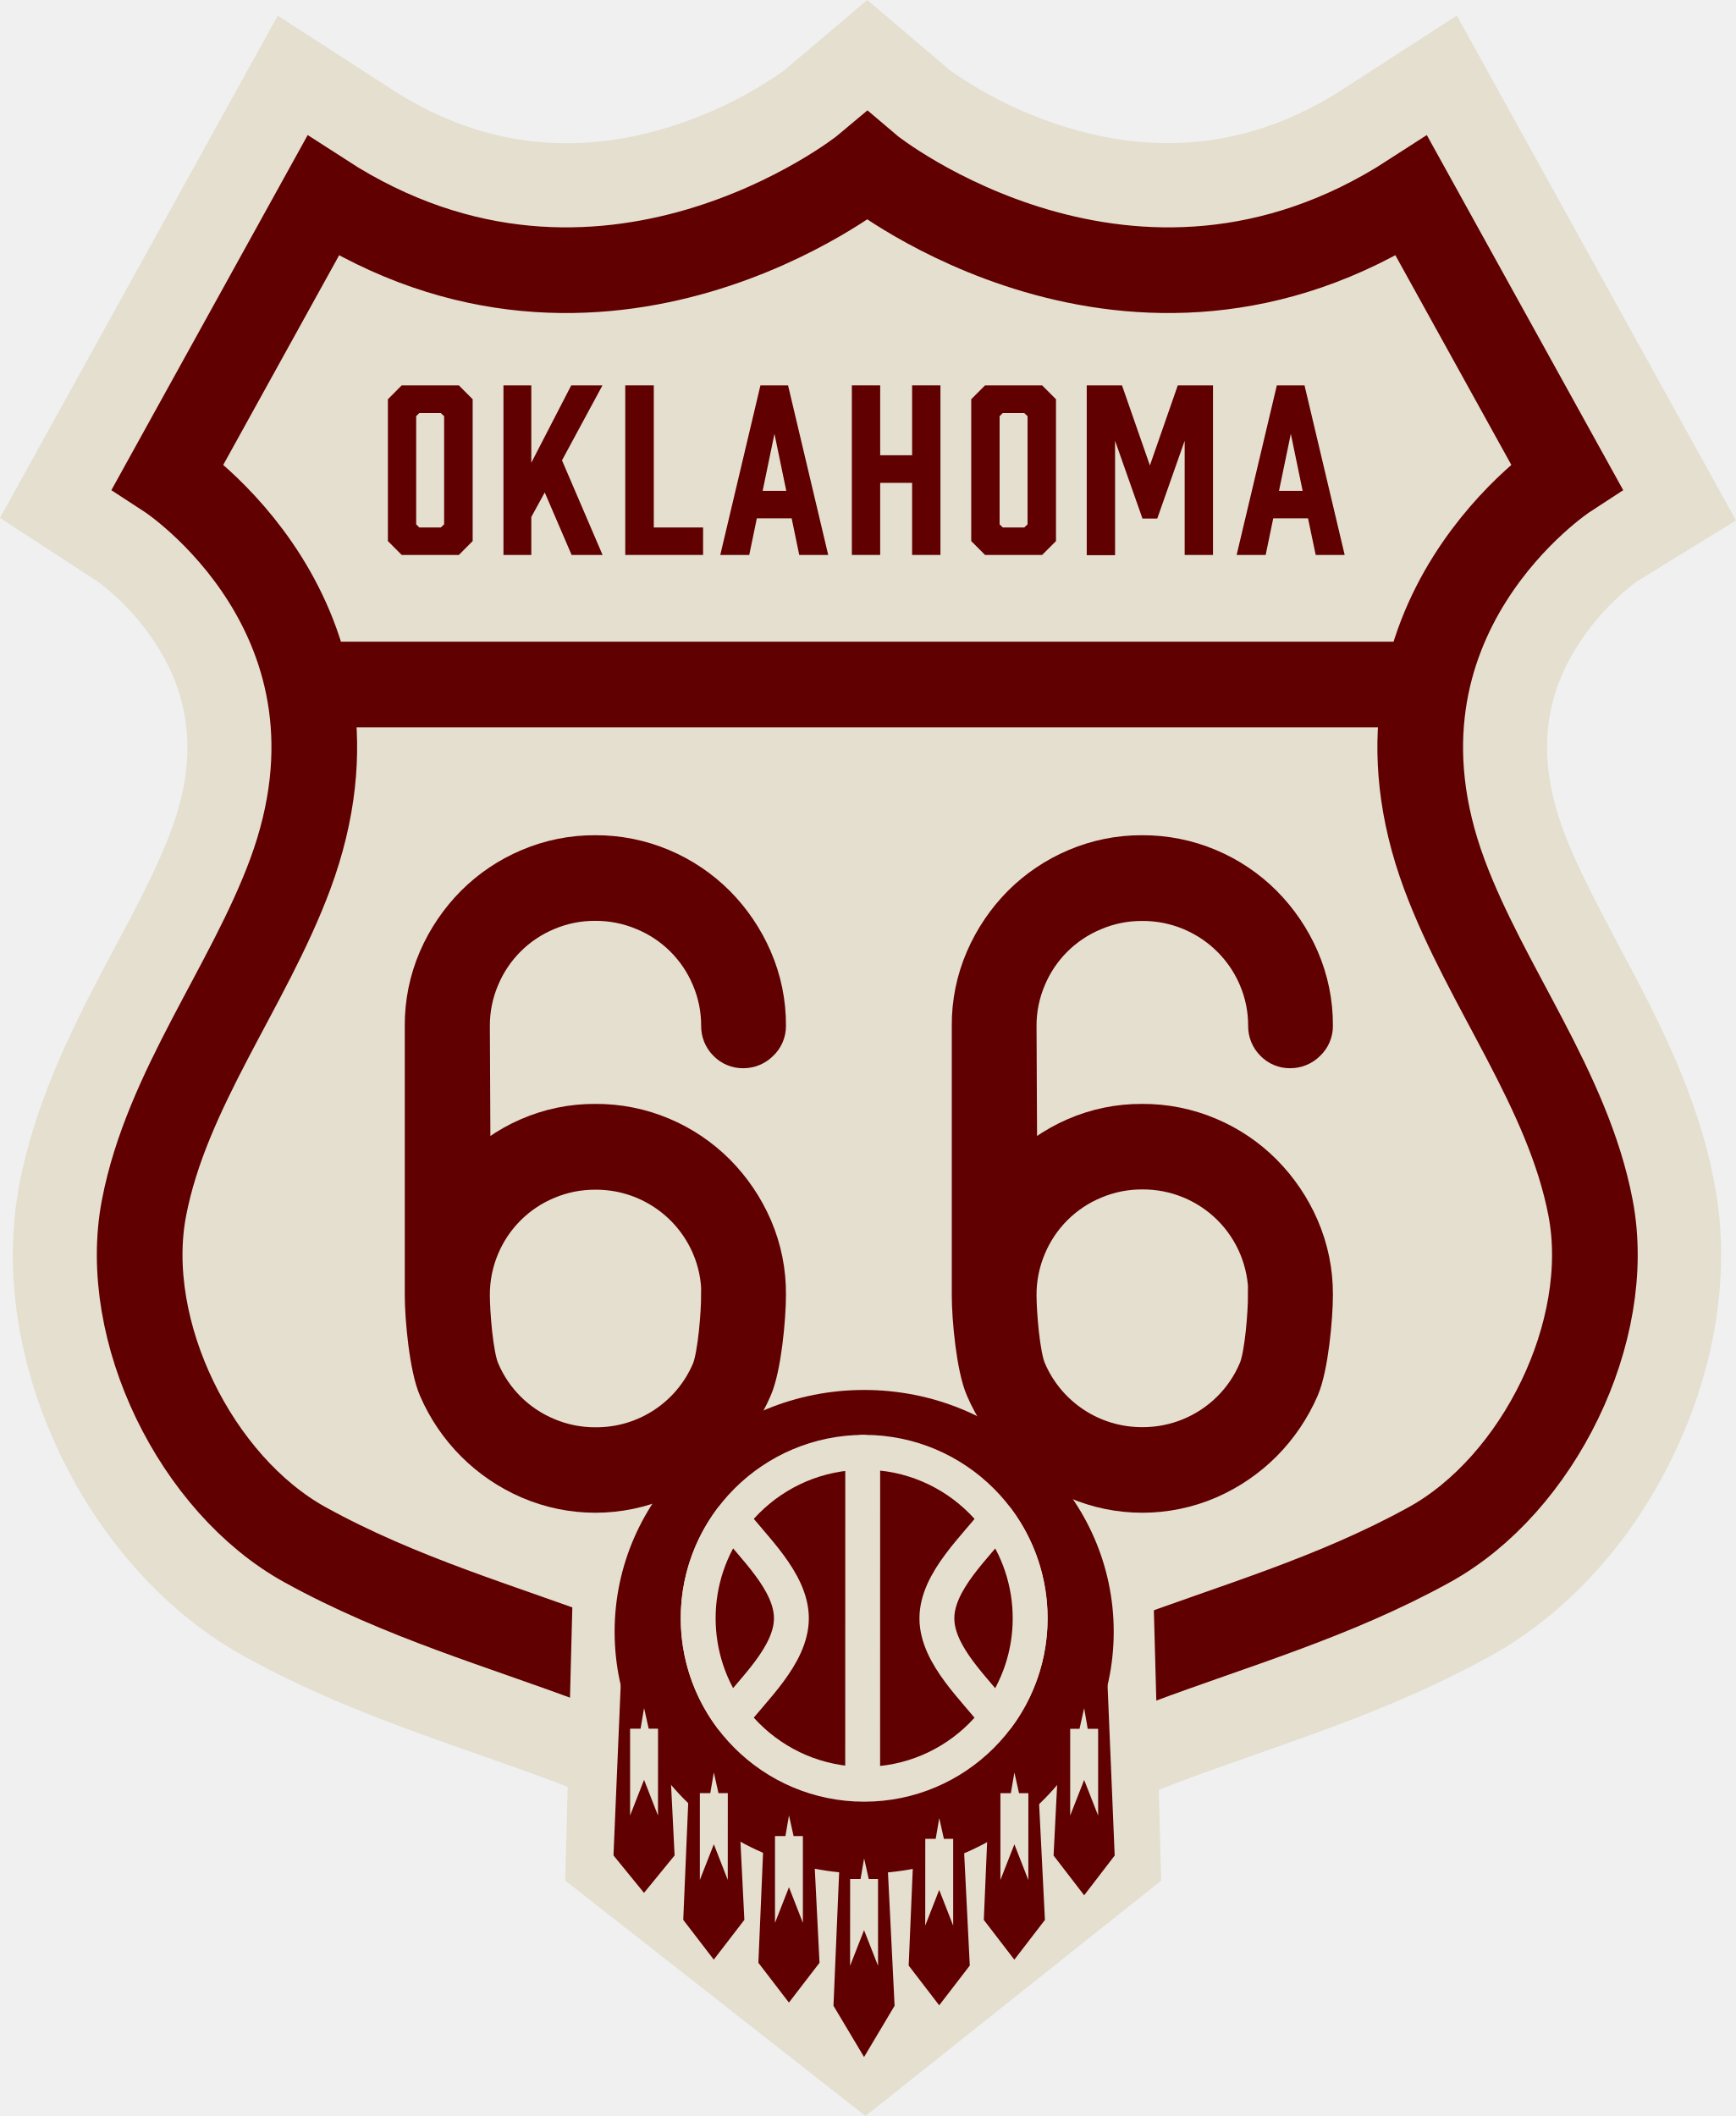
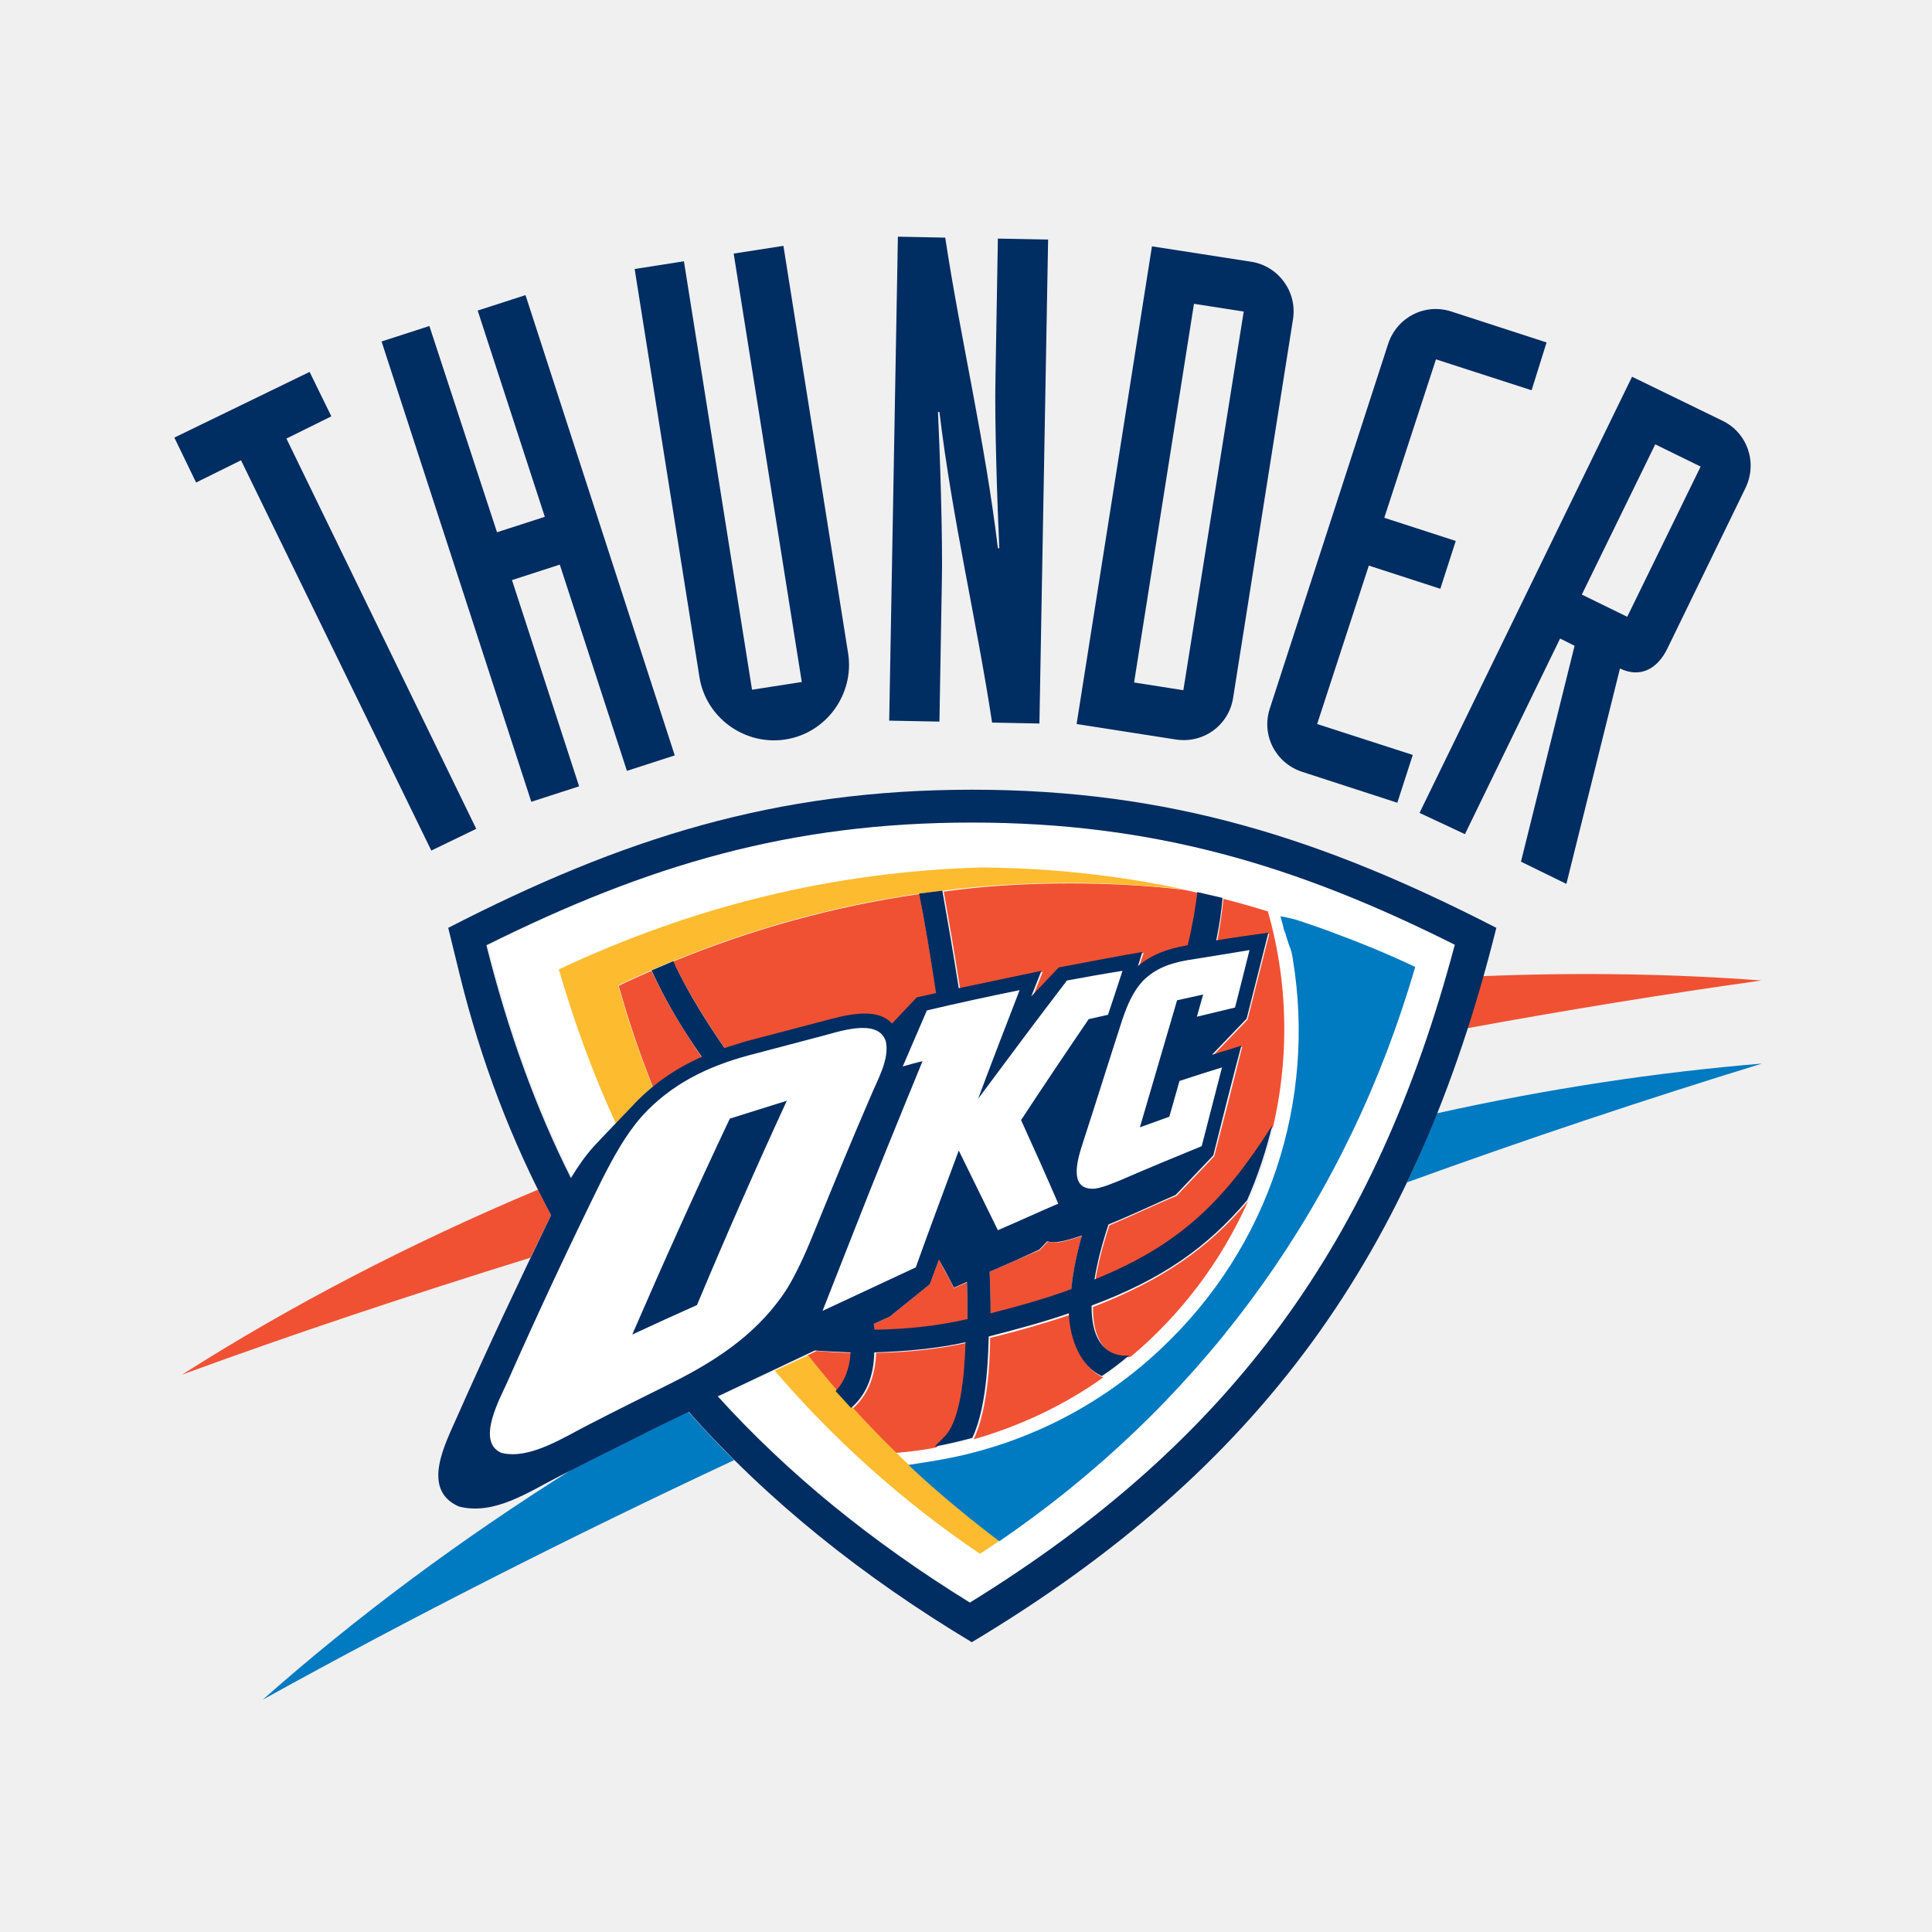
- <svg xmlns="http://www.w3.org/2000/svg" id="Layer_1" width="322.98" height="393.694" data-name="Layer 1">
-   <defs id="defs4">
-     <style id="style2">.cls-4{fill:#e4dfcf}.cls-7{stroke:#610000;stroke-miterlimit:10}.cls-10,.cls-7,.cls-8{fill:#610000}.cls-7{stroke-width:6.74px}.cls-10{stroke:#e4dfcf;stroke-linecap:round;stroke-linejoin:round;stroke-width:6.49px}</style>
-   </defs>
-   <path id="path174" d="M301.3 176.16c-4-7.6-7.87-14.78-10.43-21.65-4.57-12.3-4-23.12 1.84-33.08a45.9 45.9 0 0 1 11.73-13.18l18.54-11.42-51.94-93.94-21.24 13.74c-15.18 9.82-31.66 12.42-49 7.74a77 77 0 0 1-24-11.24L161.36 0l-15.58 13.19A76.2 76.2 0 0 1 123.29 24c-17.84 5.21-34.78 2.74-50.37-7.35L51.68 2.91 0 96.36l18.4 12a45.8 45.8 0 0 1 10.9 11.93c6.46 10.28 7.29 21.48 2.54 34.25-2.56 6.87-6.38 14.05-10.43 21.65-6.84 12.86-14.6 27.44-17.8 44.15-3.06 16-.33 33.86 7.67 50.43 7.86 16.28 19.95 29.53 34 37.32 14.92 8.25 29.61 13.39 43.8 18.37 21.33 7.47 39.74 13.93 54.19 29.52l7 7.55h22.06l7-7.55c14.45-15.59 32.87-22.05 54.19-29.52 14.2-5 28.88-10.12 43.81-18.37 14.09-7.79 26.18-21 34-37.32 8-16.57 10.72-34.47 7.67-50.43-3.09-16.74-10.85-31.34-17.7-44.18" class="cls-4" style="fill:#e4dfcf" />
-   <path id="path176" d="M160.63 339.9c-29.18-31.48-68.08-32.72-103.89-52.5-20.24-11.18-34.34-39.74-29.95-62.65 4.21-22 19.42-41.16 27.17-62 17.78-47.82-22.68-74.18-22.68-74.18l28.81-52.11c52.11 33.72 100.54-4.9 100.54-4.9l.73-.61.72.61s48.43 38.62 100.54 4.9l28.82 52.11s-40.47 26.36-22.69 74.18c7.76 20.86 23 40 27.18 62 4.38 22.91-9.72 51.47-30 62.65-35.81 19.78-74.72 21-103.9 52.5z" style="fill:#e4dfcf;stroke:#610000;stroke-width:15.94px;stroke-miterlimit:10" />
-   <path id="line178" d="M57.29 127.36h208.13" style="fill:none;stroke:#610000;stroke-width:15.94px;stroke-miterlimit:10" />
-   <path id="path180" d="M142.86 240.91c0 4.37-.86 13.53-2.57 17.43a32.8 32.8 0 0 1-17.09 17.17 31.3 31.3 0 0 1-24.86 0 32.85 32.85 0 0 1-17.1-17.14c-1.7-3.89-2.56-13-2.56-17.4v-50.11a31 31 0 0 1 2.56-12.54 33.3 33.3 0 0 1 6.92-10.2 31.9 31.9 0 0 1 10.18-6.85 31.1 31.1 0 0 1 12.35-2.5 31.5 31.5 0 0 1 12.51 2.5 32.1 32.1 0 0 1 10.18 6.85 33.3 33.3 0 0 1 6.91 10.2 30.9 30.9 0 0 1 2.57 12.54 4.28 4.28 0 0 1-1.38 3.2 4.5 4.5 0 0 1-3.22 1.32 4.26 4.26 0 0 1-3.14-1.32 4.4 4.4 0 0 1-1.3-3.2 22.4 22.4 0 0 0-1.8-8.88 22.72 22.72 0 0 0-12.27-12.22 22.8 22.8 0 0 0-9.06-1.8 22.45 22.45 0 0 0-8.91 1.8A22.72 22.72 0 0 0 89.56 182a22.4 22.4 0 0 0-1.79 8.88l.13 27.69a31.6 31.6 0 0 1 10.25-7.2 30.8 30.8 0 0 1 12.59-2.61 31.4 31.4 0 0 1 12.51 2.5 32 32 0 0 1 10.18 6.87 33.3 33.3 0 0 1 6.91 10.23 31 31 0 0 1 2.52 12.55zm-9 .07a22.7 22.7 0 0 0-1.8-9 23 23 0 0 0-21.33-14 22.6 22.6 0 0 0-8.91 1.79A22.78 22.78 0 0 0 89.56 232a22.7 22.7 0 0 0-1.79 9c0 3.12.59 11.1 1.79 13.9a22.78 22.78 0 0 0 12.27 12.23 22.6 22.6 0 0 0 8.91 1.79 22.89 22.89 0 0 0 21.33-14c1.15-2.84 1.75-10.82 1.75-13.92z" class="cls-7" style="fill:#610000;stroke:#610000;stroke-width:6.74px;stroke-miterlimit:10" />
-   <path id="path182" d="M244.62 240.91c0 4.37-.86 13.53-2.56 17.43a33.4 33.4 0 0 1-6.92 10.23 33 33 0 0 1-10.18 6.94 31.3 31.3 0 0 1-24.86 0 32.78 32.78 0 0 1-17.09-17.14c-1.71-3.89-2.56-13-2.56-17.4v-50.11a30.9 30.9 0 0 1 2.56-12.54 33.3 33.3 0 0 1 6.91-10.2 32 32 0 0 1 10.18-6.85 31.1 31.1 0 0 1 12.36-2.5 31.5 31.5 0 0 1 12.5 2.5 31.9 31.9 0 0 1 10.18 6.85 33.3 33.3 0 0 1 6.92 10.2 31 31 0 0 1 2.56 12.54 4.28 4.28 0 0 1-1.38 3.2 4.5 4.5 0 0 1-3.21 1.32 4.25 4.25 0 0 1-3.14-1.32 4.4 4.4 0 0 1-1.3-3.2 22.4 22.4 0 0 0-1.8-8.88 23 23 0 0 0-21.33-14 22.45 22.45 0 0 0-8.91 1.8A22.72 22.72 0 0 0 191.28 182a22.4 22.4 0 0 0-1.8 8.88l.13 27.69a31.6 31.6 0 0 1 10.26-7.2 30.8 30.8 0 0 1 12.59-2.61 31.3 31.3 0 0 1 12.5 2.5 31.8 31.8 0 0 1 10.18 6.87 33.3 33.3 0 0 1 6.92 10.23 31.1 31.1 0 0 1 2.56 12.55zm-9 .07a22.92 22.92 0 0 0-6.73-16.35 23 23 0 0 0-16.4-6.7 22.6 22.6 0 0 0-8.91 1.79 22.78 22.78 0 0 0-12.3 12.28 22.7 22.7 0 0 0-1.8 9c0 3.12.6 11.1 1.8 13.9a23 23 0 0 0 21.18 14 23 23 0 0 0 16.4-6.7 22.8 22.8 0 0 0 4.93-7.32c1.2-2.8 1.77-10.78 1.77-13.88z" class="cls-7" style="fill:#610000;stroke:#610000;stroke-width:6.74px;stroke-miterlimit:10" />
-   <path id="path184" d="M87.94 74.28v26.39l-2.57 2.58H74.74l-2.57-2.58V74.28l2.57-2.58h10.63zm-5.93 2.57h-4l-.58.58v20.13l.58.58h4l.62-.58V77.43z" class="cls-8" style="fill:#610000" />
-   <path id="path186" d="m104.56 85.65 7.55 17.6h-5.76l-5-11.63-2.5 4.57v7.06h-5.18V71.7h5.18v14.4l7.43-14.4h5.81z" class="cls-8" style="fill:#610000" />
-   <path id="path188" d="M130.81 103.25h-14.48V71.7h5.31v26.44h9.17z" class="cls-8" style="fill:#610000" />
-   <path id="path190" d="M147.29 96.44h-6.48l-1.41 6.81h-5.39l7.47-31.55h5.14l7.47 31.55h-5.39zm-1-5.11-2.2-10.62-2.2 10.62z" class="cls-8" style="fill:#610000" />
-   <path id="path192" d="M163.76 71.7v13h5.94v-13h5.27v31.55h-5.27V89.84h-5.94v13.41h-5.27V71.7z" class="cls-8" style="fill:#610000" />
-   <path id="path194" d="M196.47 74.28v26.39l-2.58 2.58h-10.62l-2.57-2.58V74.28l2.57-2.58h10.62zm-5.91 2.57h-4l-.58.58v20.13l.58.58h4l.62-.58V77.43z" class="cls-8" style="fill:#610000" />
-   <path id="path196" d="M215.31 96.48h-2.75L207.46 82v21.3h-5.27V71.7h6.56l5.19 14.9 5.19-14.9h6.55v31.55h-5.27V82z" class="cls-8" style="fill:#610000" />
-   <path id="path198" d="M243.36 96.44h-6.47l-1.41 6.81h-5.4l7.48-31.55h5.15l7.47 31.55h-5.39zm-1-5.11-2.2-10.62-2.2 10.62z" class="cls-8" style="fill:#610000" />
-   <path id="polyline200" d="m446.13 457.73-1.68 64.76 55.01 43.14 54.18-43.12-1.65-60.65" style="fill:#e4dfcf;stroke:#e4dfcf;stroke-width:1.67px;stroke-miterlimit:10" transform="translate(-338.44 -173)" />
-   <ellipse id="ellipse202" cx="160.78" cy="303.59" class="cls-8" rx="46.43" ry="44.98" style="fill:#610000" />
-   <path id="polygon204" d="m463.95 518.21-1.34-26.77-8.68-5-1.35 31.77 5.68 6.97z" class="cls-8" style="fill:#610000" transform="translate(-338.44 -173)" />
-   <path id="polygon206" d="M457.62 494.63h-1.95v16.16l2.6-6.64 2.59 6.64.01-16.16h-1.74l-.86-3.84z" class="cls-4" style="fill:#e4dfcf" transform="translate(-338.44 -173)" />
-   <path id="polygon208" d="m476.93 530.2-1.34-26.78-8.68-4.99-1.35 31.77 5.68 7.4z" class="cls-8" style="fill:#610000" transform="translate(-338.44 -173)" />
-   <path id="polygon210" d="M470.59 506.62h-1.94v16.15l2.6-6.64 2.59 6.64.01-16.15h-1.74l-.86-3.85z" class="cls-4" style="fill:#e4dfcf" transform="translate(-338.44 -173)" />
-   <path id="polygon212" d="m490.91 538.19-1.34-26.77-8.68-5-1.35 31.77 5.68 7.4z" class="cls-8" style="fill:#610000" transform="translate(-338.44 -173)" />
-   <path id="polygon214" d="M484.57 514.61h-1.94v16.15l2.6-6.63 2.59 6.63v-16.15h-1.73l-.86-3.84z" class="cls-4" style="fill:#e4dfcf" transform="translate(-338.44 -173)" />
-   <path id="polygon216" d="m504.88 546.18-1.33-26.77-8.69-5-1.35 31.77 5.69 9.54z" class="cls-8" style="fill:#610000" transform="translate(-338.44 -173)" />
-   <path id="polygon218" d="M498.55 522.6h-1.94l-.01 16.15 2.6-6.63 2.6 6.63V522.6h-1.73l-.86-3.84z" class="cls-4" style="fill:#e4dfcf" transform="translate(-338.44 -173)" />
-   <path id="polygon220" d="m518.87 538.7-1.34-26.78-8.68-4.99-1.35 31.77 5.68 7.4z" class="cls-8" style="fill:#610000" transform="translate(-338.44 -173)" />
-   <path id="polygon222" d="M512.53 515.12h-1.94l-.01 16.15 2.6-6.64 2.6 6.64v-16.15h-1.73l-.86-3.85z" class="cls-4" style="fill:#e4dfcf" transform="translate(-338.44 -173)" />
-   <path id="polygon224" d="m532.85 530.21-1.34-26.77-8.68-5-1.35 31.77 5.68 7.4z" class="cls-8" style="fill:#610000" transform="translate(-338.44 -173)" />
-   <path id="polygon226" d="M526.51 506.63h-1.94v16.15l2.6-6.63 2.59 6.63.01-16.15h-1.74l-.86-3.84z" class="cls-4" style="fill:#e4dfcf" transform="translate(-338.44 -173)" />
-   <path id="polygon228" d="m534.46 518.23 1.35-26.78 8.69-4.99 1.33 31.77-5.68 7.4z" class="cls-8" style="fill:#610000" transform="translate(-338.44 -173)" />
-   <path id="polygon230" d="M540.81 494.65h1.94v16.15l-2.6-6.63-2.6 6.63v-16.15h1.74l.86-3.84z" class="cls-4" style="fill:#e4dfcf" transform="translate(-338.44 -173)" />
-   <circle id="circle232" cx="160.78" cy="301.09" r="30.88" class="cls-10" style="fill:#610000;stroke:#e4dfcf;stroke-width:6.49px;stroke-linecap:round;stroke-linejoin:round" />
-   <path id="path234" d="M129.9 301.09a30.75 30.75 0 0 0 6.17 18.5c3.88-5.16 11.17-11.56 11.17-18.5s-7.29-13.35-11.16-18.51a30.7 30.7 0 0 0-6.18 18.51" class="cls-10" style="fill:#610000;stroke:#e4dfcf;stroke-width:6.49px;stroke-linecap:round;stroke-linejoin:round" />
-   <path id="path236" d="M191.66 301.1a30.67 30.67 0 0 1-6.18 18.5c-3.88-5.16-11.17-11.57-11.17-18.5s7.3-13.35 11.18-18.51a30.75 30.75 0 0 1 6.17 18.51" class="cls-10" style="fill:#610000;stroke:#e4dfcf;stroke-width:6.49px;stroke-linecap:round;stroke-linejoin:round" />
-   <path id="line238" d="m160.51 270.21-.01 61.04" class="cls-10" style="fill:#610000;stroke:#e4dfcf;stroke-width:6.49px;stroke-linecap:round;stroke-linejoin:round" />
+ <svg xmlns="http://www.w3.org/2000/svg" version="1.1" id="Layer_1" x="0px" y="0px" viewBox="0 0 400 400" style="enable-background:new 0 0 400 400;" xml:space="preserve">
+   <style type="text/css">
+ 	.st0{fill:#002D62;}
+ 	.st1{fill:#007AC1;}
+ 	.st2{fill:#F05133;}
+ 	.st3{fill:#FFFFFF;}
+ 	.st4{fill:#FDBB30;}
+ </style>
+   <path class="st0" d="M342.7,92l-15.2,31.1l9.4,4.6l15.2-31.1L342.7,92z M293.9,168.3l44-90.3l18.7,9.1c5.2,2.5,7.3,8.7,4.8,13.9  l-16.2,33.3c-2.1,4.3-5.7,6.1-9.8,4.1L324.3,183l-9.4-4.6l11.1-44.7l-3-1.5l-19.7,40.5L293.9,168.3z M320.2,70.9l-19.7-6.4  c-5.5-1.8-11.3,1.2-13.1,6.7l-24.5,75.5c-1.8,5.5,1.2,11.3,6.7,13.1l19.7,6.4l3.2-9.9l-19.8-6.4l10.7-32.8l14.8,4.8l3.2-9.9  l-14.8-4.8l10.7-32.8l19.8,6.4L320.2,70.9z M247.2,62.9l10.3,1.6L245,142.9l-10.2-1.6L247.2,62.9z M222.9,149.9l20.5,3.2  c5.7,0.9,11-2.9,11.9-8.6l12.4-78.4c0.9-5.7-3-11-8.6-11.9L238.5,51L222.9,149.9z M184.1,149.2l10.4,0.2l0.5-29  c0.2-8.8-0.4-26.7-0.8-35.1h0.3c2.7,22.4,7.7,43.2,10.9,64.3l9.8,0.2L217,49.6l-10.4-0.2l-0.5,29c-0.2,8.8,0.4,26.7,0.8,35.1h-0.3  c-2.7-22.4-7.7-43.2-10.9-64.3l-9.8-0.2L184.1,149.2z M162.2,50.9l-10.3,1.6l14.1,88.7l-10.3,1.6l-14.1-88.7l-10.2,1.6l13.4,84.4  c1.3,8.5,9.4,14.3,17.8,13c8.5-1.3,14.3-9.4,13-17.8L162.2,50.9z M110,166l9.9-3.2L106,120.1l9.9-3.2l13.9,42.7l9.9-3.2l-30.9-95.3  l-9.9,3.2l13.9,42.7l-9.9,3.2l-14-42.7L79,70.7L110,166z M89.3,176.1l9.3-4.5L59.3,90.8l9.3-4.6L64.1,77l-28,13.6l4.5,9.3l9.3-4.6  L89.3,176.1z" />
+   <path class="st1" d="M297.5,230.5c23-5.1,45.5-8.5,67.3-10.3c-24.1,7.4-48.7,15.6-73.5,24.6C293.5,240.2,295.5,235.4,297.5,230.5   M54.4,351.9c19.2-17,40.9-33.2,64.7-48.1c4.5-2.3,8.9-4.5,13.4-6.7c1.8-0.9,5.5-2.7,10-4.8c3.1,3.4,6.2,6.8,9.5,10  C118,318.2,85.3,334.8,54.4,351.9" />
+   <path class="st2" d="M307,202.1c19.9-0.8,39.2-0.5,57.7,0.9c-20,2.8-40.3,6.1-61,9.9C304.9,209.4,306,205.8,307,202.1 M37.7,284.6  c22.3-14.2,47-27.1,73.7-38.3c0.9,1.8,1.8,3.6,2.7,5.3c-1.4,2.9-2.9,5.9-4.3,8.8C85,268.1,60.9,276.1,37.7,284.6" />
+   <path class="st3" d="M180.9,274.1l3.3-1.5l8.3-6.7l1.9-5.1c1.2,2.5,1.9,3.4,3.1,5.8l2.7-1.2c0.1,2.7,0.1,5.2,0.1,7.7  c-6,1.4-12.5,2.1-19.2,2.2L180.9,274.1z M204.9,263.3c3.5-1.5,6.9-3,10.4-4.5l1.6-1.7c0.7,0.1,1.5,0.1,2.4,0.1  c1.3-0.2,3-0.7,4.8-1.3c-1.2,4.2-1.9,7.9-2.2,11.1c-4.9,1.7-10.4,3.4-16.7,5C205.1,269.1,205,266.3,204.9,263.3 M201.2,170.3  c37.6,0,67.1,8.8,100.4,25.4c-16.3,61.4-46.1,102.7-100.4,136.2c-20.4-12.6-37.7-26.7-52.2-42.7c6.4-3.1,13.7-6.5,20.1-9.5  c2.6,0.2,5,0.4,7.4,0.4c-0.1,3.5-1.3,6.1-3.1,8c1,1.2,2.1,2.4,3.2,3.5c2.8-2.5,4.6-6.2,4.8-11.5c6.6-0.1,13-0.8,18.9-2.1  c-0.3,9.7-1.7,16.8-4.4,19.6c-0.1,0.1-0.2,0.2-0.2,0.2c-0.7,0.8-1.3,1.3-1.8,1.8c2.6-0.5,5.3-1.1,7.8-1.8c3.3-6.9,3.4-18.9,3.4-21  c6.1-1.5,11.6-3.1,16.6-4.8c0.2,5.6,2.5,11,6.8,13c1.9-1.4,3.8-2.8,5.7-4.3c-1.1,0.2-7.9,0.6-7.8-10.3c14.5-5.5,23.9-12,32.2-21.8  c2.2-5,3.9-10.1,5.2-15.5c-9.9,15.6-19,24.7-36.8,31.9c0.5-3.2,1.4-6.9,2.9-11.4c5.2-2.2,10.6-4.8,13.9-6.1l7.8-8.2  c2-7.6,3.9-15.1,5.8-22.7l-6.1,1.9l7.2-7.5c1.5-5.9,3-11.9,4.5-17.8c-3.6,0.5-7.2,1.1-10.8,1.6c0.6-3,1-5.9,1.3-8.8  c-1.7-0.4-3.5-0.9-5.2-1.2c-0.4,3.3-1,6.9-2,11l-0.5,0.1c-3.4,0.6-6.8,1.7-9.8,4.2l1-2.9c-5.8,1-11.5,2.1-17.3,3.2l-5.7,6l0.2-0.5  l1.9-4.8c-5.7,1.2-11.4,2.4-17.1,3.6c-1.2-7.7-2.4-14.6-3.4-20.2c-1.6,0.2-3.2,0.4-4.8,0.6c1,5.7,2.3,12.8,3.5,20.6l-4,0.9l-5.1,5.4  c-3.6-3.8-10.9-1.4-15.5-0.2c-5,1.3-9.9,2.6-14.9,3.9c-1.5,0.4-3,0.9-4.4,1.4c-3.7-5.4-7.2-10.9-10.1-16.9l-0.5-1.1  c-1.5,0.6-3,1.2-4.5,1.9l0.6,1.3c2.8,5.8,6.2,11.3,9.8,16.6c-5.3,2.4-10.3,5.7-14.6,10.4c0,0-7,7.3-7.8,8.2  c-1.8,2.1-3.4,4.3-4.7,6.5c-7.3-14.7-13.1-30.7-17.5-48.2C134.1,179.1,163.6,170.3,201.2,170.3" />
+   <path class="st2" d="M180.9,274.1l3.3-1.5l8.3-6.7l1.9-5.1c1.2,2.5,1.9,3.4,3.1,5.9l2.7-1.2c0.1,2.7,0.1,5.2,0.1,7.7  c-6,1.4-12.5,2.1-19.2,2.2L180.9,274.1z M204.9,263.3c3.5-1.5,6.9-3,10.4-4.5l1.6-1.7c0.7,0.1,1.5,0.1,2.3,0.1  c1.3-0.2,3-0.7,4.8-1.3c-1.2,4.2-1.9,7.9-2.2,11.1c-4.9,1.7-10.4,3.4-16.7,5C205.1,269.1,205,266.3,204.9,263.3 M139.3,199.1  c16.6-6.8,33.6-11.5,51.1-14c1,5.7,2.3,12.8,3.5,20.6l-4,0.9l-5.1,5.4c-3.6-3.8-10.9-1.4-15.4-0.2c-5,1.3-9.9,2.6-14.9,3.9  c-1.5,0.4-3,0.9-4.4,1.4c-3.7-5.4-7.2-10.9-10.1-16.8L139.3,199.1z M135.2,225.1c-2.7-6.8-5.1-13.8-7.1-21c2.2-1.1,4.5-2.1,6.8-3.1  l0.6,1.3c2.8,5.8,6.2,11.3,9.8,16.6C141.7,220.5,138.3,222.5,135.2,225.1 M173.4,288.1c-2.1-2.5-4.2-5-6.2-7.5l1.9-0.9  c2.6,0.2,5.1,0.4,7.4,0.4C176.3,283.6,175.2,286.2,173.4,288.1 M193.8,299.7c-2.7,0.5-5.5,0.9-8.3,1.1c-3.1-3-6.1-6.1-8.9-9.2  c2.8-2.5,4.6-6.2,4.8-11.5c6.6-0.1,13-0.8,18.9-2.1c-0.3,9.7-1.7,16.8-4.4,19.6c-0.1,0.1-0.2,0.2-0.2,0.2  C194.9,298.7,194.3,299.3,193.8,299.7 M228.4,285.2c-8,5.7-17.1,10-26.8,12.8c3.3-6.9,3.4-18.9,3.4-21c6.1-1.5,11.6-3.1,16.6-4.8  C221.8,277.8,224.1,283.2,228.4,285.2 M258.4,248.7c-5.6,12.5-13.9,23.5-24.3,32.2c-1.1,0.2-7.9,0.6-7.8-10.3  C240.7,265,250.1,258.5,258.4,248.7 M221.5,182.9c8,0,15.8,0.4,23.5,1.3c5.9,1.2,11.7,2.7,17.5,4.5c2.2,7.7,3.4,15.9,3.4,24.3  c0,7-0.8,13.7-2.3,20.2c-9.9,15.6-19,24.7-36.8,31.9c0.5-3.2,1.4-6.9,2.9-11.4c5.2-2.2,10.6-4.8,13.9-6.1l7.8-8.2  c2-7.6,3.9-15.1,5.8-22.7l-6.1,1.9l7.2-7.5c1.5-5.9,3-11.9,4.5-17.8c-3.6,0.5-7.2,1.1-10.8,1.6c0.6-3,1-5.9,1.3-8.8  c-1.7-0.4-3.5-0.9-5.2-1.2c-0.4,3.3-1,6.9-2,11l-0.5,0.1c-3.4,0.6-6.8,1.7-9.8,4.2l1-2.9c-5.8,1-11.5,2.1-17.3,3.2l-5.7,6l0.2-0.5  l1.9-4.8c-5.7,1.2-11.4,2.4-17.1,3.6c-1.2-7.7-2.4-14.6-3.4-20.2C203.8,183.4,212.6,182.9,221.5,182.9" />
+   <path class="st4" d="M127.5,232.6c-4.7-10.2-8.6-20.9-11.8-31.9c27.9-13.1,56.7-20.2,87.4-21.1c14.3,0.1,28.2,1.6,41.9,4.5  c-7.7-0.8-15.6-1.3-23.5-1.3c-8.9,0-17.7,0.5-26.3,1.6c-1.6,0.2-3.2,0.4-4.8,0.6c-17.5,2.5-34.5,7.2-51.1,14c-1.5,0.6-3,1.2-4.5,1.9  c-2.3,1-4.5,2-6.8,3.1c2,7.2,4.4,14.2,7.1,21c-1.5,1.3-3,2.7-4.4,4.2L127.5,232.6z M202.9,321.7c-16-10.8-30.2-23.6-42.5-37.9  l6.9-3.2c2,2.5,4.1,5.1,6.2,7.5c1,1.2,2.1,2.4,3.2,3.5c9.1,10,19.2,19.2,30.2,27.4C205.5,320,204.2,320.8,202.9,321.7" />
+   <path class="st0" d="M180.9,274.1l0.2,1.2c6.7-0.1,13.2-0.8,19.2-2.2c0-2.5,0-5-0.1-7.7l-2.7,1.2c-1.2-2.4-1.8-3.4-3.1-5.8l-1.9,5.1  l-8.3,6.7L180.9,274.1z M204.9,263.3c0.1,3,0.2,5.8,0.2,8.6c6.3-1.6,11.8-3.2,16.7-5c0.3-3.2,1-6.9,2.2-11.1  c-1.8,0.6-3.4,1.1-4.8,1.3c-0.9,0.1-1.7,0.1-2.4-0.1l-1.6,1.7C211.8,260.3,208.4,261.8,204.9,263.3 M201.2,170.3  c-37.6,0-67.1,8.8-100.5,25.4c4.4,17.5,10.1,33.5,17.5,48.2c1.4-2.3,2.9-4.5,4.7-6.5c0.8-0.9,7.8-8.2,7.8-8.2  c4.3-4.7,9.2-8,14.6-10.4c-3.7-5.3-7-10.7-9.8-16.6l-0.6-1.3c1.5-0.6,3-1.3,4.5-1.9l0.5,1.1c2.9,6,6.4,11.5,10.1,16.9  c1.4-0.5,2.9-0.9,4.4-1.4c5-1.3,9.9-2.6,14.9-3.9c4.6-1.2,11.9-3.6,15.4,0.2l5.1-5.4l4-0.9c-1.2-7.9-2.4-15-3.5-20.6  c1.6-0.2,3.2-0.4,4.8-0.6c1,5.6,2.2,12.6,3.4,20.2c5.7-1.2,11.4-2.4,17.1-3.6l-1.9,4.8l-0.2,0.5l5.7-6c5.8-1.1,11.5-2.2,17.3-3.2  l-0.9,2.9c3-2.5,6.4-3.6,9.8-4.2l0.5-0.1c1-4.1,1.6-7.7,2-11c1.7,0.4,3.5,0.8,5.2,1.2c-0.2,2.9-0.7,5.9-1.3,8.8  c3.6-0.6,7.2-1.1,10.8-1.6c-1.5,5.9-3,11.9-4.5,17.8l-7.2,7.5l6.1-1.9c-2,7.5-3.9,15.1-5.8,22.7l-7.8,8.2c-3.3,1.4-8.7,4-13.9,6.1  c-1.5,4.5-2.4,8.3-2.9,11.4c17.8-7.2,26.9-16.3,36.8-31.9c-1.3,5.4-3,10.5-5.2,15.5c-8.3,9.8-17.7,16.4-32.2,21.8  c-0.1,11,6.8,10.5,7.8,10.3c-1.8,1.5-3.7,3-5.7,4.3c-4.3-2-6.6-7.4-6.8-13c-4.9,1.7-10.4,3.2-16.6,4.8c-0.1,2.1-0.1,14.1-3.4,21  c-2.6,0.7-5.2,1.3-7.8,1.8c0.5-0.5,1.1-1.1,1.8-1.8c0-0.1,0.1-0.2,0.2-0.2c2.8-2.8,4.1-9.9,4.4-19.6c-5.9,1.3-12.3,1.9-18.9,2.1  c-0.1,5.3-1.9,9-4.8,11.5c-1.1-1.2-2.1-2.3-3.2-3.5c1.8-1.9,2.9-4.5,3.1-8c-2.3-0.1-4.8-0.2-7.4-0.4c-6.4,3-13.7,6.5-20.1,9.5  c14.5,16,31.8,30.1,52.2,42.7c54.3-33.5,84.1-74.8,100.4-136.2C268.3,179.1,238.8,170.3,201.2,170.3 M92.8,192.1  c36-18.5,67.6-28.6,108.5-28.6c40.8,0,72.5,10.1,108.5,28.6C293,259.5,261,304.2,201.2,340c-22.5-13.5-42.3-29.3-58.6-47.7  c-4.5,2.2-8.2,3.9-10,4.9c-5.6,2.8-11.3,5.6-16.9,8.5c-6.3,3.2-13.4,8.1-20.7,6.2c-8-3.5-2.7-13.2-0.3-18.7  c6.2-14,12.7-27.8,19.4-41.6c-8.1-15.2-14.5-31.8-18.9-49.7L92.8,192.1z" />
+   <path class="st3" d="M245.8,198.8c-3.5,0.6-6.6,1.7-9.2,4.3c-2.1,2.3-3.2,5-4.2,7.9c-2.8,8.6-5.5,17.3-8.3,25.9  c-1.1,3.4-2.9,9.6,2.6,9.2c1.9-0.3,3.6-1.1,5.4-1.8c5.5-2.4,11.1-4.7,16.7-7c1.4-5.4,2.8-10.9,4.2-16.3c-2.9,0.9-5.8,1.8-8.8,2.8  c-0.7,2.5-1.4,4.9-2.1,7.4c-2,0.7-4.1,1.5-6.1,2.2c2.6-8.8,5.1-17.5,7.7-26.3c1.8-0.4,3.6-0.8,5.4-1.2c-0.4,1.5-0.9,3.1-1.3,4.6  c2.6-0.6,5.3-1.3,7.9-1.9c1-3.9,2-7.9,3-11.9C254.5,197.4,250.2,198.1,245.8,198.8 M220.9,203c-6.2,8.1-12.3,16.3-18.4,24.5  c2.8-7.5,5.7-15,8.6-22.5c-6.4,1.3-12.9,2.7-19.2,4.2c-1.7,3.9-3.3,7.7-5,11.6c1.4-0.4,2.8-0.8,4.1-1.1c-5,12.2-10,24.4-14.8,36.7  c-2,5-3.9,10-5.9,15c6.4-3,12.9-6,19.3-9c2.9-8.1,5.9-16.1,8.9-24.2c2.7,5.5,5.4,11,8.1,16.5c4.2-1.8,8.3-3.7,12.5-5.5  c-2.5-5.8-5.1-11.6-7.7-17.3c4.6-7,9.3-14,14-20.9c1.3-0.3,2.7-0.6,4-0.9c1-3,2-6,3-9.1C228.6,201.6,224.7,202.3,220.9,203   M144.3,270.2c-4.5,2-8.9,4-13.4,6.1c6.5-15,13.2-29.9,20.2-44.7c3.9-1.2,7.9-2.5,11.8-3.7C156.4,242,150.2,256.1,144.3,270.2   M155,218.5c-8.5,2.3-16,5.9-22.1,12.6c-3.5,4-5.9,8.5-8.3,13.2c-6.8,13.8-13.3,27.7-19.5,41.7c-1.6,3.6-6.6,12.5-1.3,14.8  c5.9,1.5,13.2-3.4,18.4-6c5.6-2.9,11.3-5.7,16.9-8.5c9.6-4.8,18.3-10.6,24.1-19.9c2.3-3.9,4.1-8.2,5.8-12.4  c3.7-9.1,7.4-18.1,11.3-27.1c1.4-3.4,3.9-7.6,3.1-11.3c-1.6-5-10-1.9-13.6-1C164.9,215.9,159.9,217.2,155,218.5" />
+   <path class="st1" d="M269.6,191.3c2.5,0.8,5,1.7,7.4,2.6C274.6,193,272.1,192.1,269.6,191.3 M269.2,190.7c2.6,0.9,5.1,1.7,7.6,2.7  c6.2,2.3,11.6,4.6,16.2,6.8c-13.9,47.9-42.5,88-82.8,116.6l-3.3,2.3c-11.8-8.9-18.8-15.8-18.8-15.8l5.6-0.9  c16.8-2.8,33.1-10.4,46.5-23c22.9-21.4,32.2-51.8,27.5-80.6c-0.1-0.7-0.2-1.3-0.4-2l-0.1-0.3l-0.1-0.3L267,196l-0.1-0.3l-0.1-0.3  l-0.1-0.3l-0.1-0.3l-0.1-0.3l-0.1-0.3l-0.1-0.3l-0.1-0.4l-0.1-0.3l-0.1-0.3l-0.1-0.2l-0.1-0.3c-0.2-1-0.5-1.9-0.7-2.7  C266.8,190,268,190.3,269.2,190.7" />
</svg>
